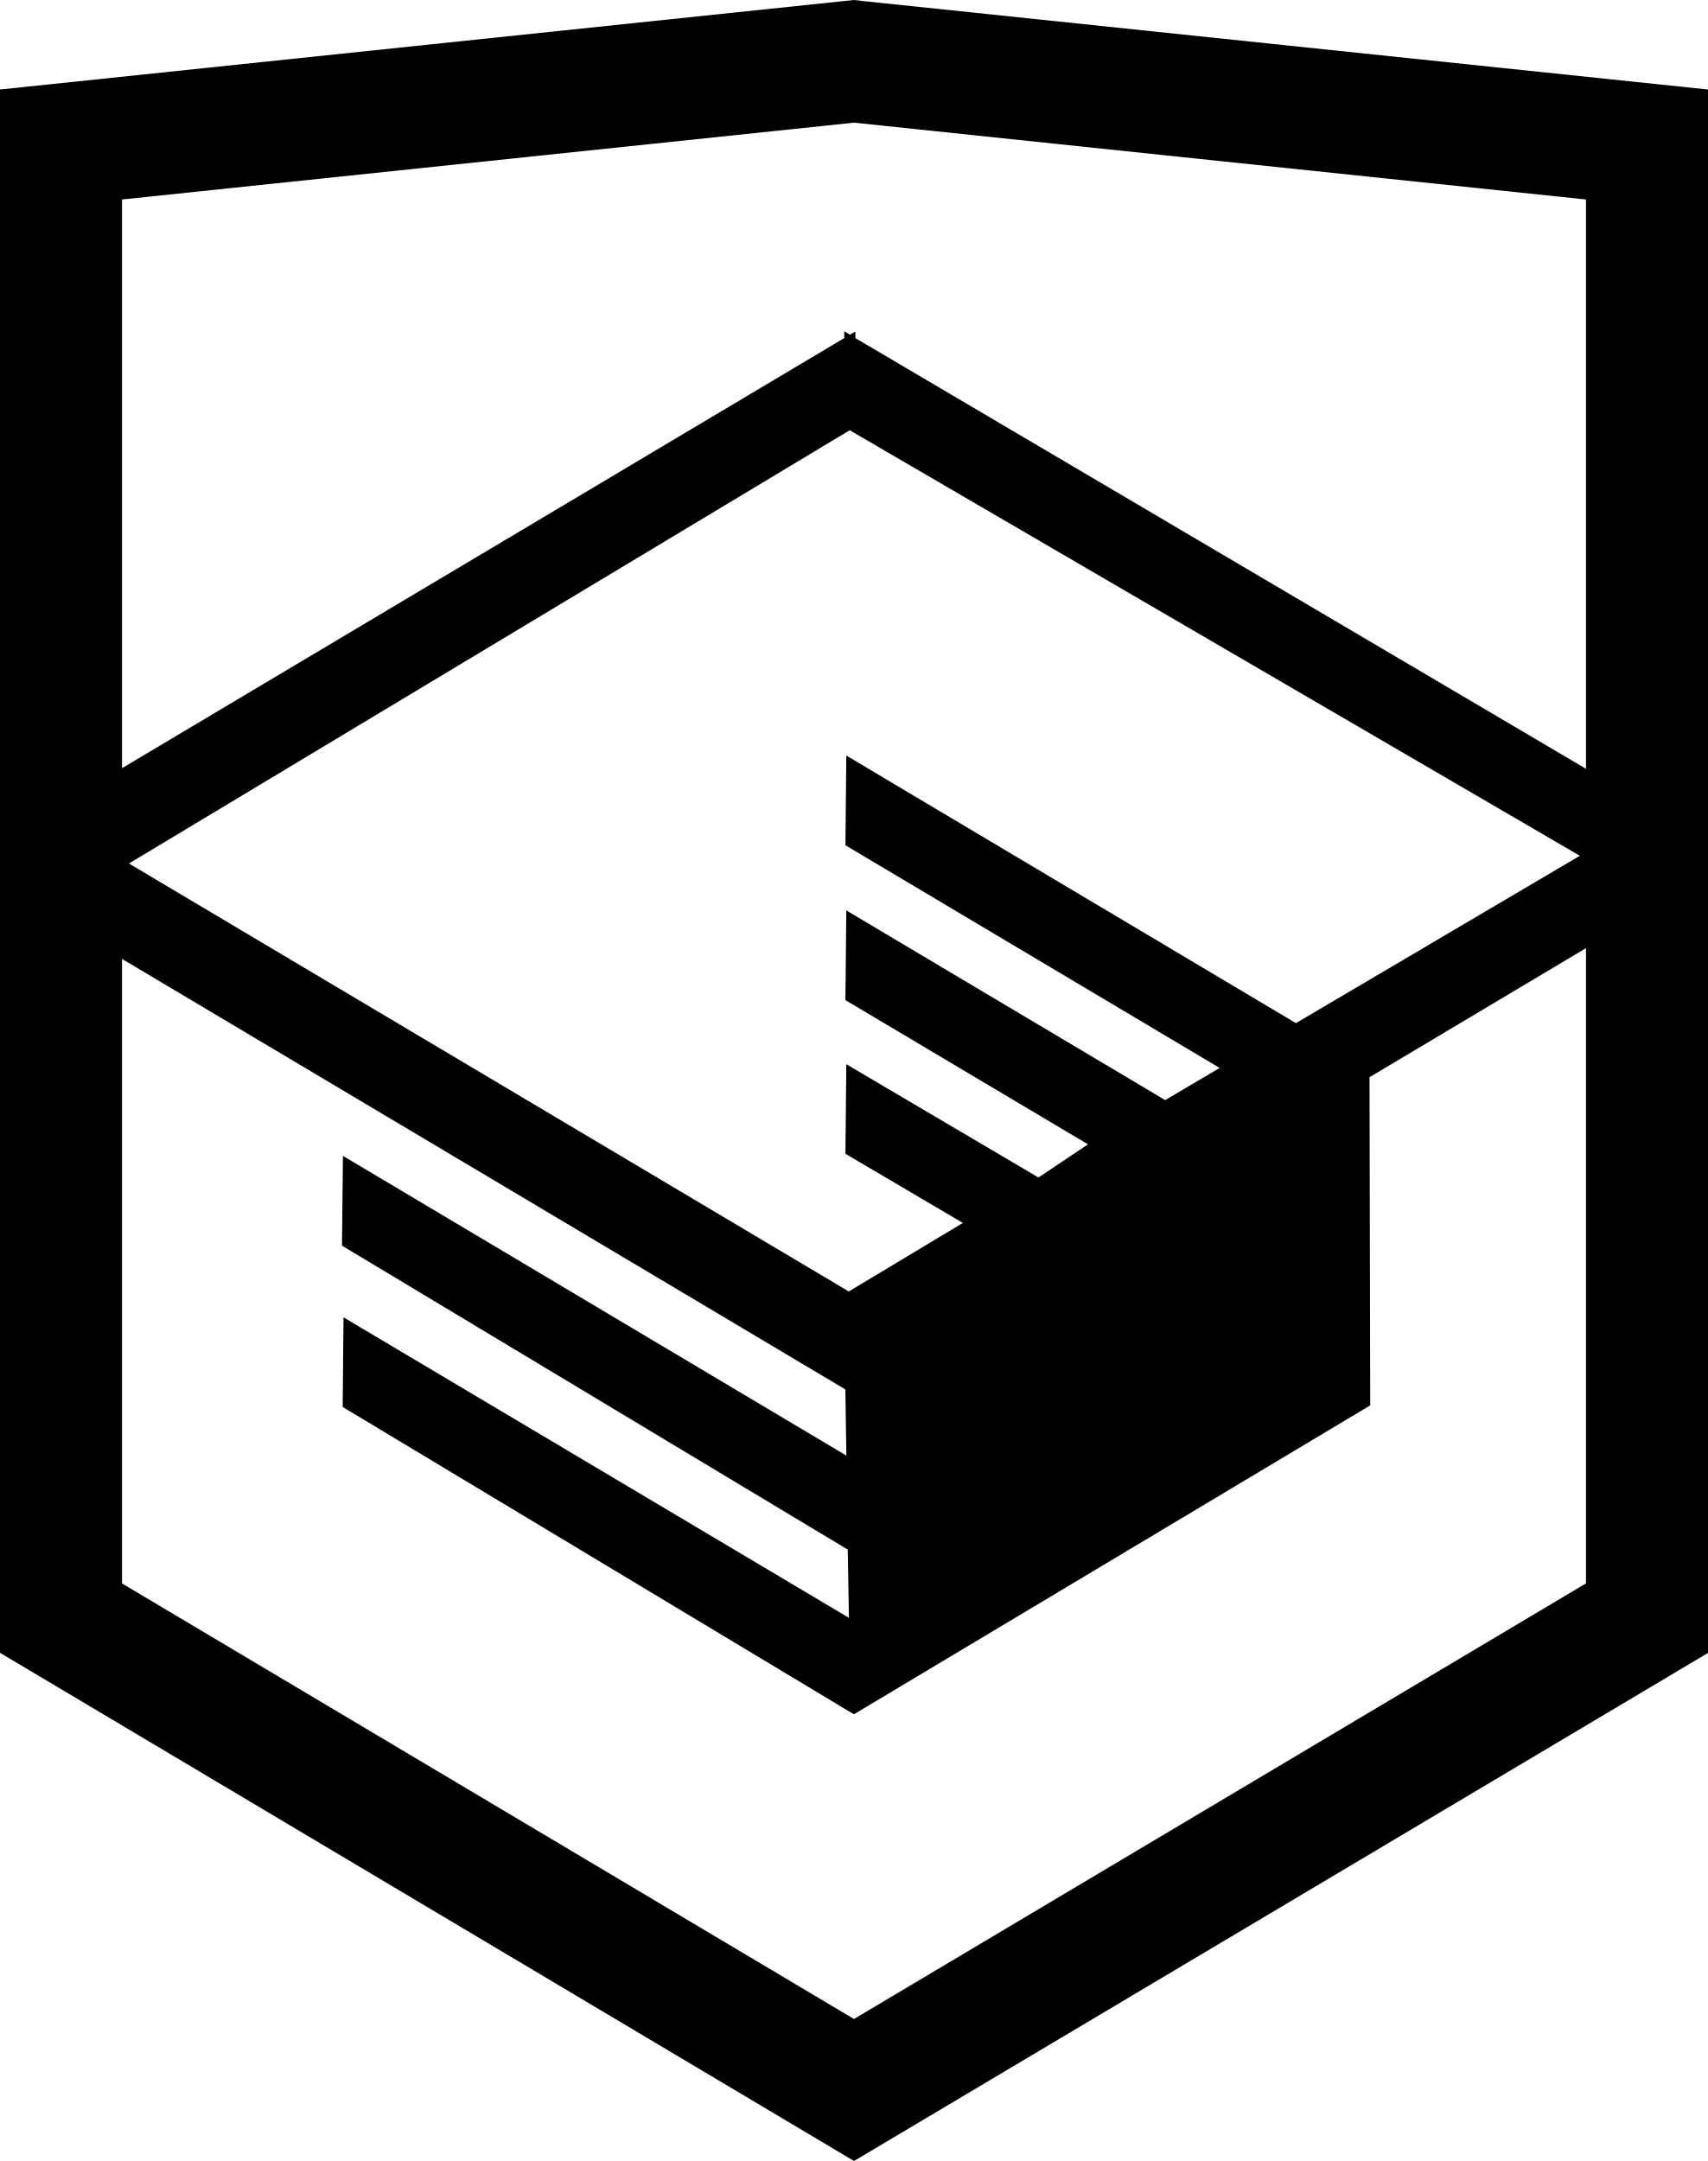
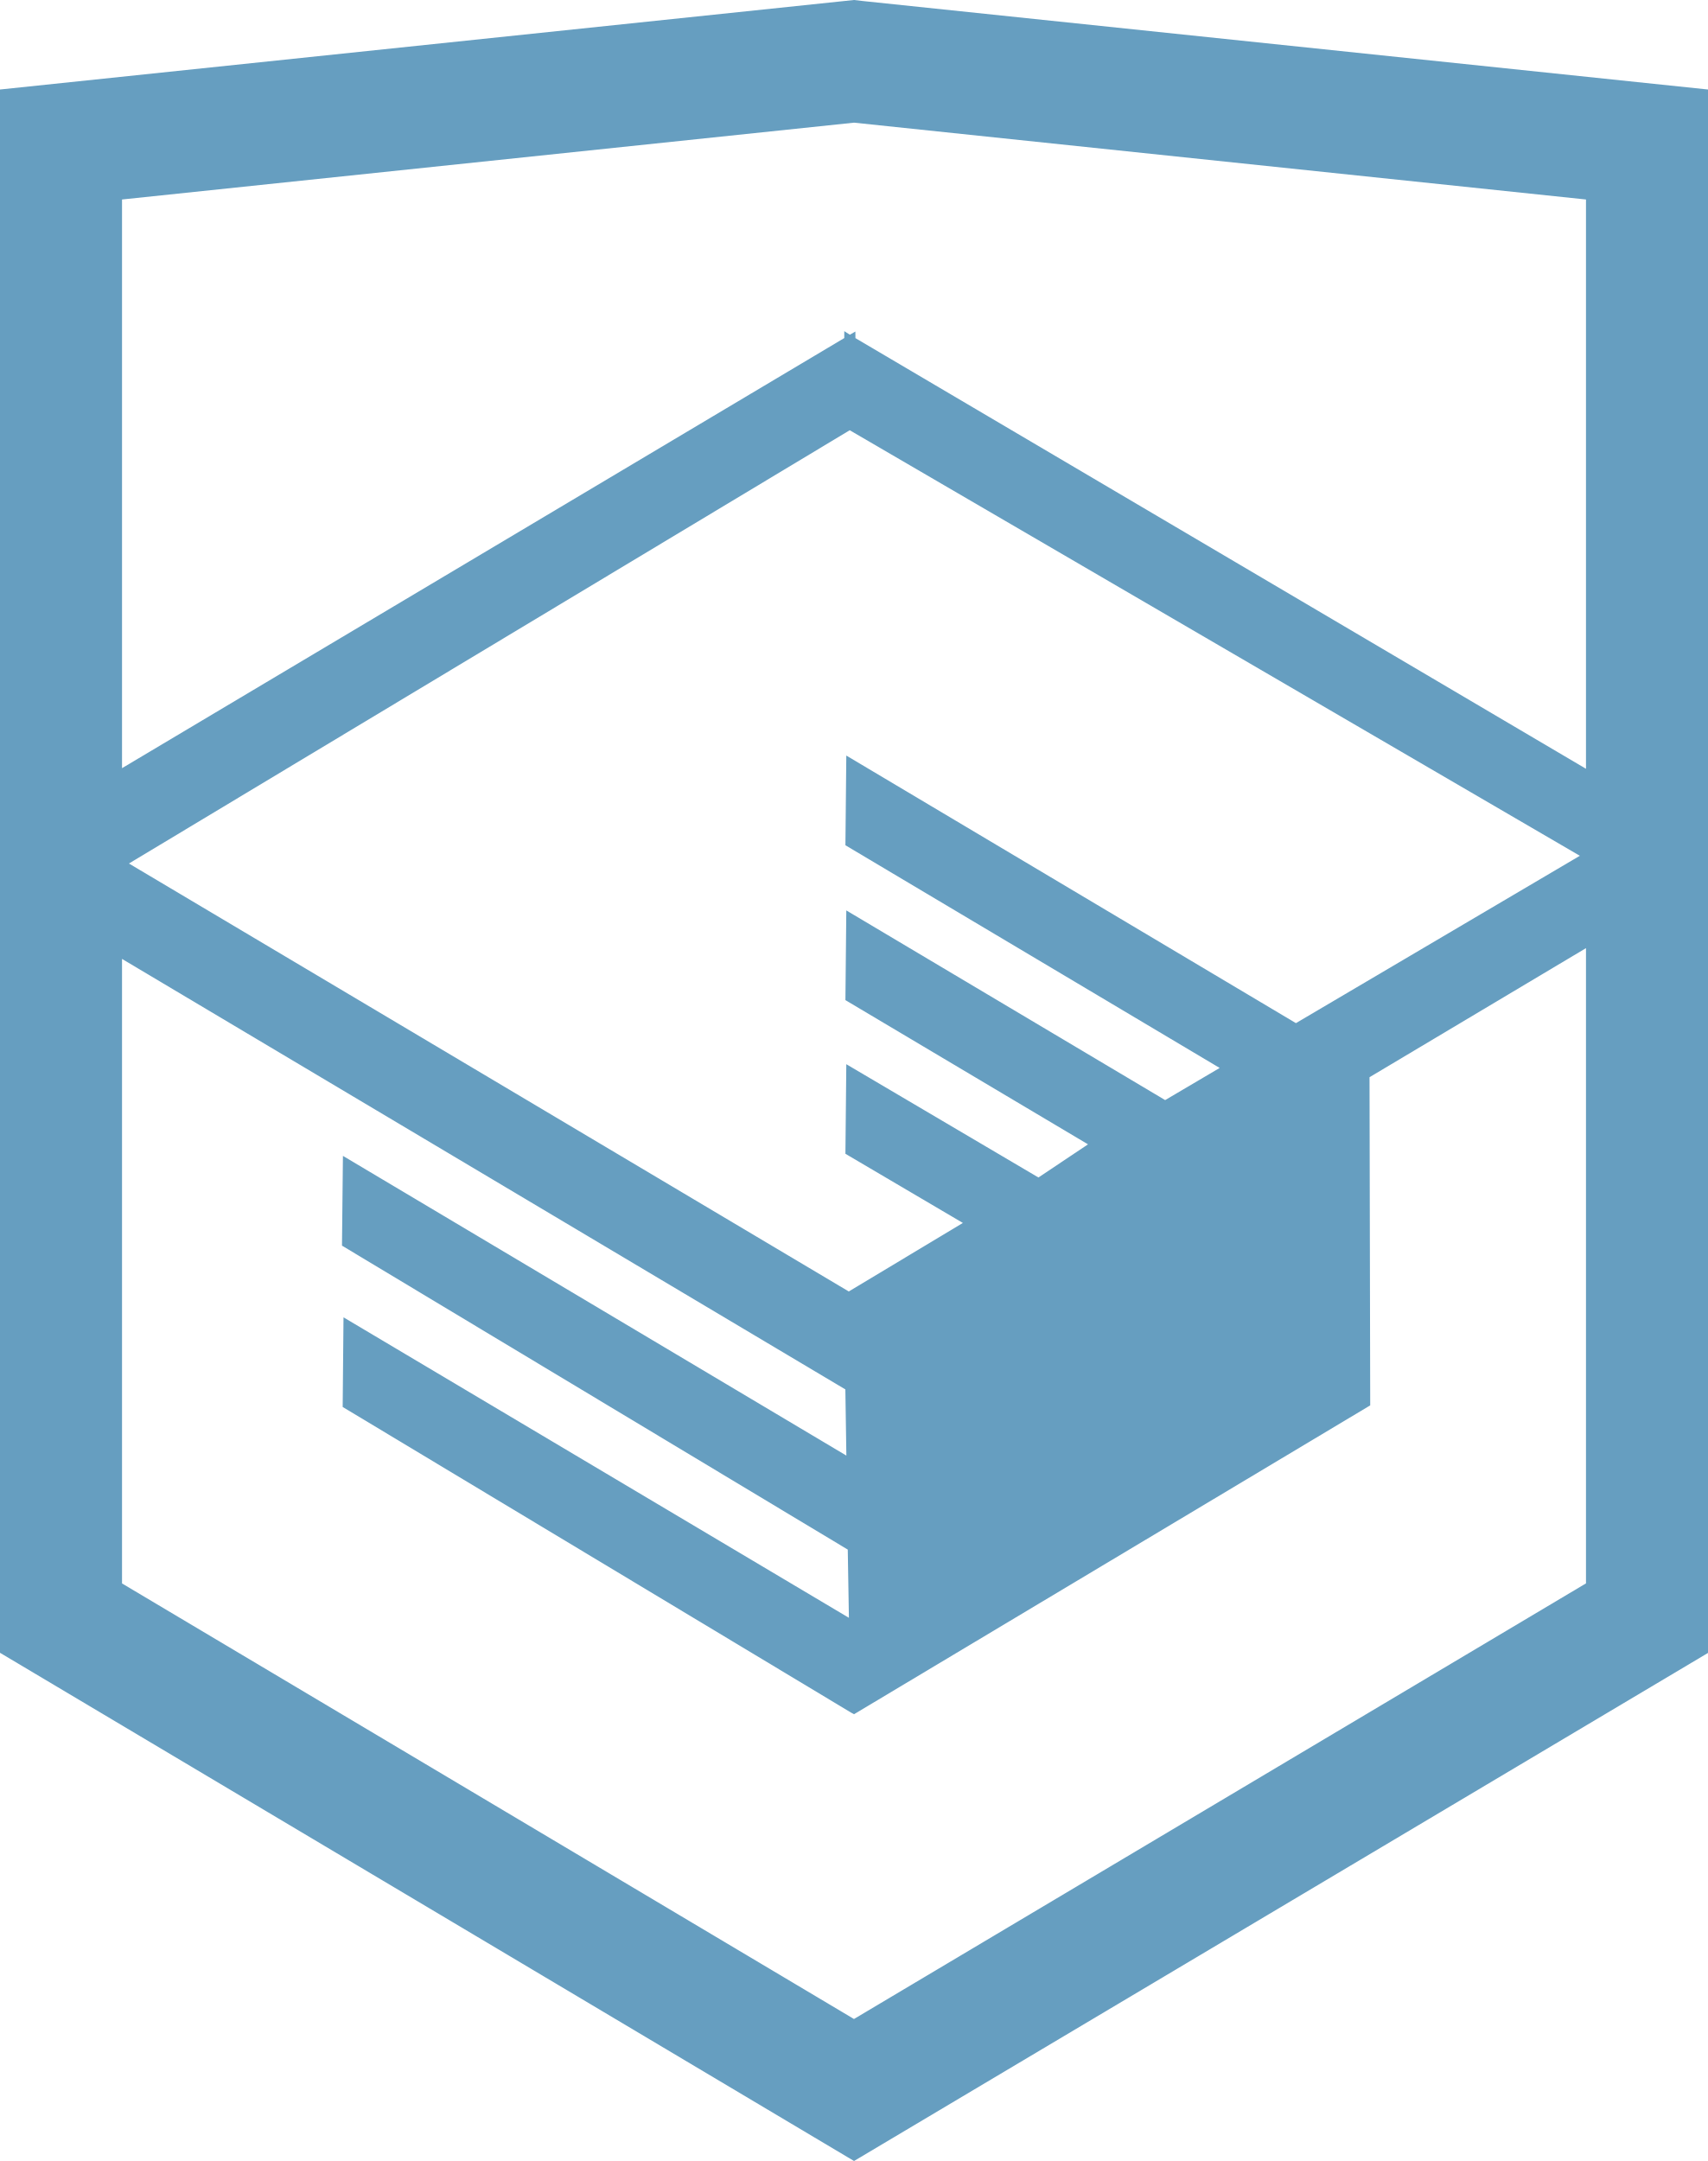
- <svg xmlns="http://www.w3.org/2000/svg" version="1.1" id="Layer_1" x="0px" y="0px" width="26.943px" height="34.09px" viewBox="0 0 26.943 34.09" enable-background="new 0 0 26.943 34.09" xml:space="preserve">
+ <svg xmlns="http://www.w3.org/2000/svg" version="1.1" id="Layer_1" x="0px" y="0px" width="26.943px" height="34.09px" viewBox="0 0 26.943 34.09" fill="#669ec0" enable-background="new 0 0 26.943 34.09" xml:space="preserve">
  <path d="M13.62,0.017L13.472,0L0,1.412v24.661l13.473,8.017l13.43-7.99l0.042-0.025V1.412L13.62,0.017z M25.019,12.127L13.495,5.334  L13.494,5.23l-0.087,0.05l-0.088-0.056v0.109L1.925,12.118V3.147l11.548-1.212l11.547,1.212V12.127z M13.405,6.787L24.923,13.5  l-4.479,2.64l-7.093-4.221l-0.014,1.415l5.904,3.513l-0.86,0.507l-5.03-2.992l-0.014,1.415l3.827,2.275l-0.782,0.523l-3.031-1.787  l-0.014,1.413l1.853,1.091l-1.8,1.081L2.034,13.622L13.405,6.787z M1.925,15.127l11.411,6.791l0.016,1.044L5.41,18.234L5.395,19.65  l7.979,4.795l0.018,1.076l-7.973-4.74l-0.013,1.414l8.021,4.822l0.046,0.025l8.143-4.872l-0.011-5.177l3.415-2.036v10.021  L13.472,31.85L1.925,24.979V15.127z" />
</svg>
